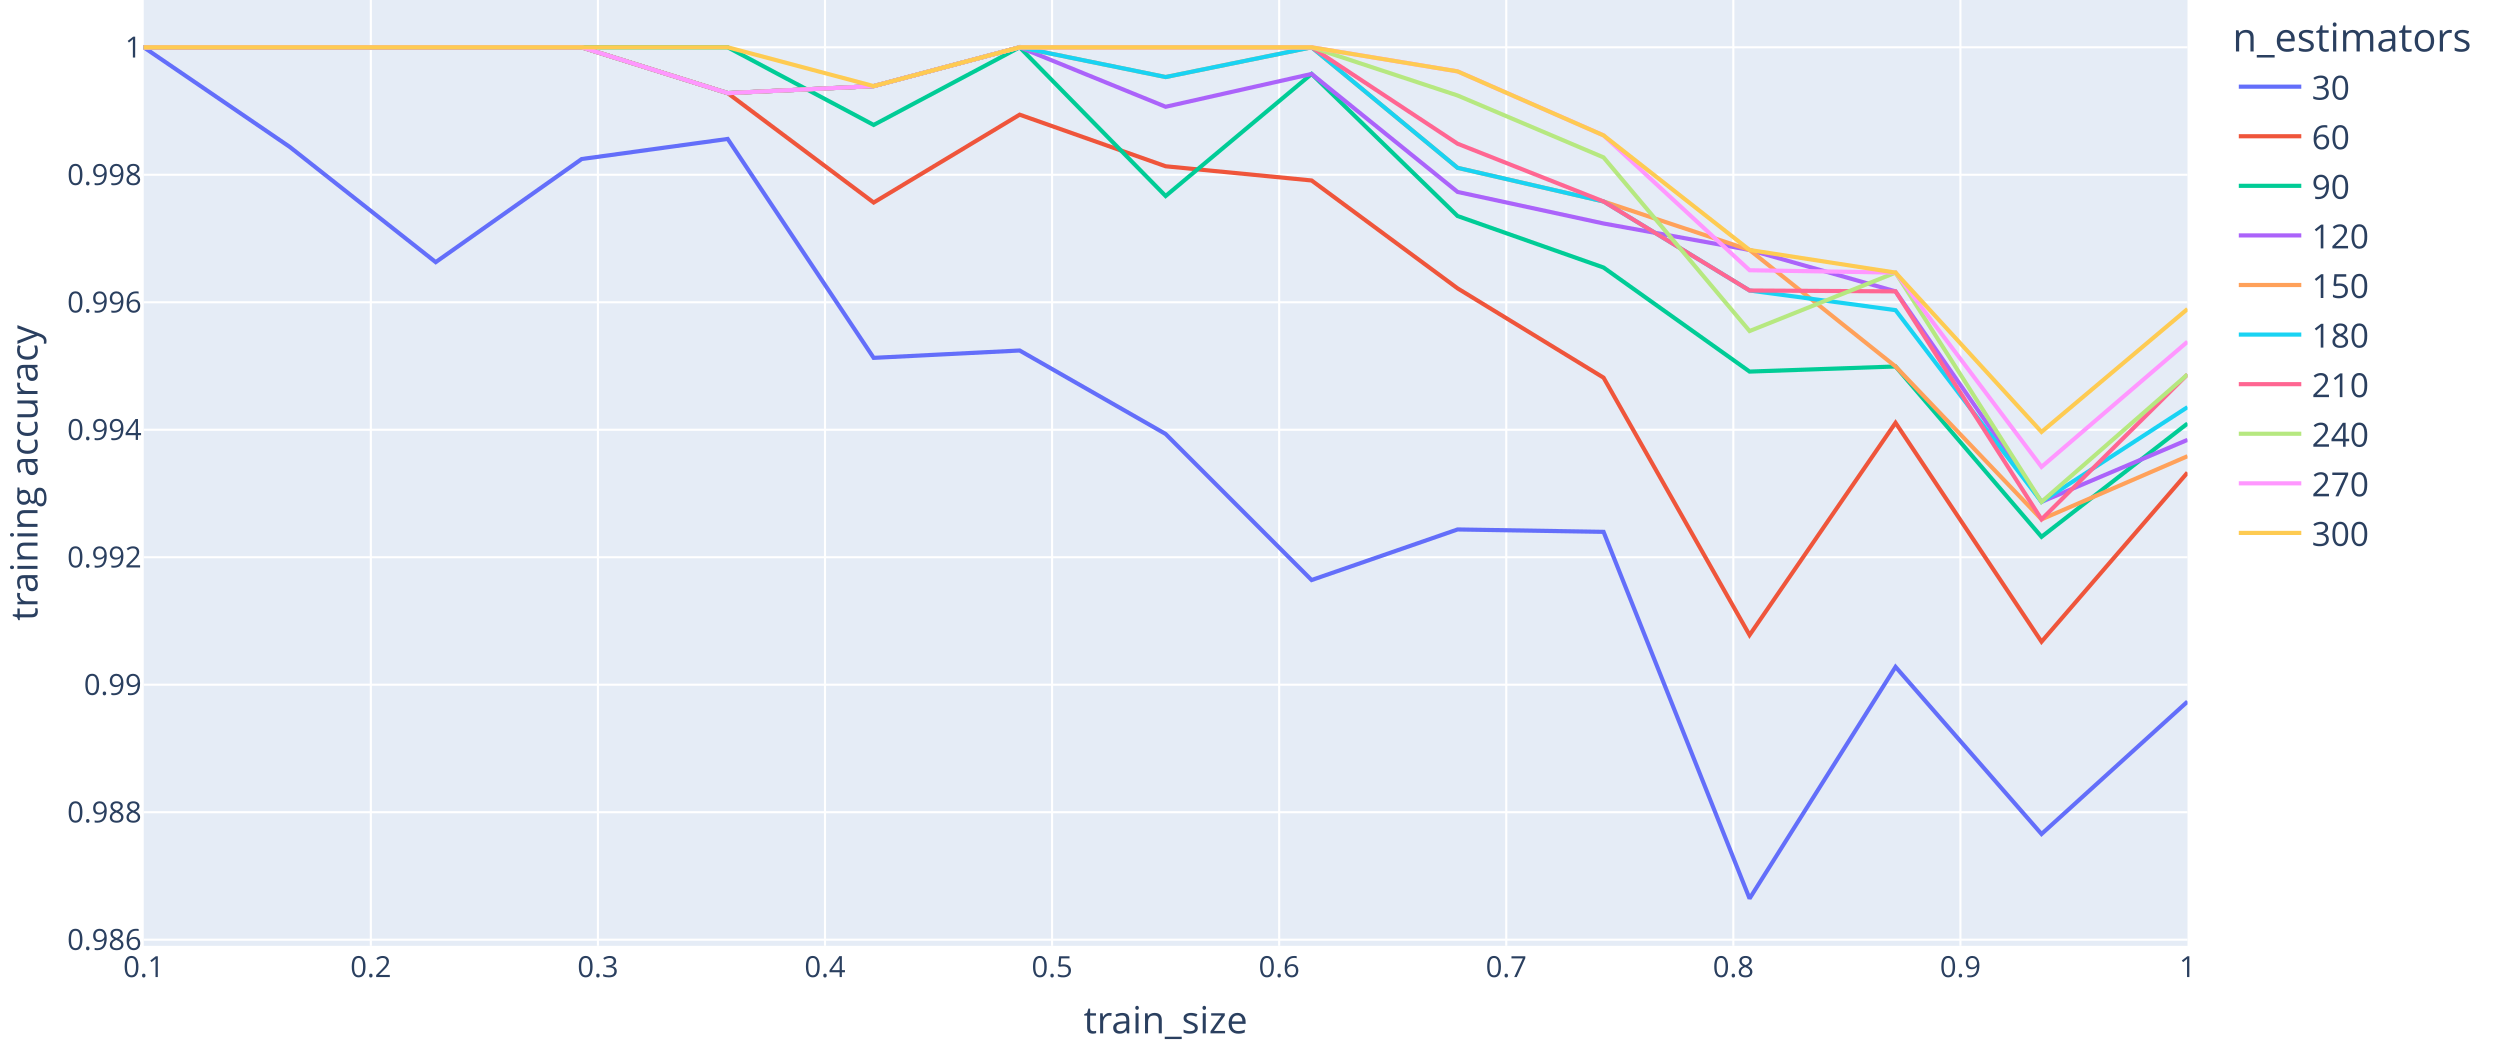
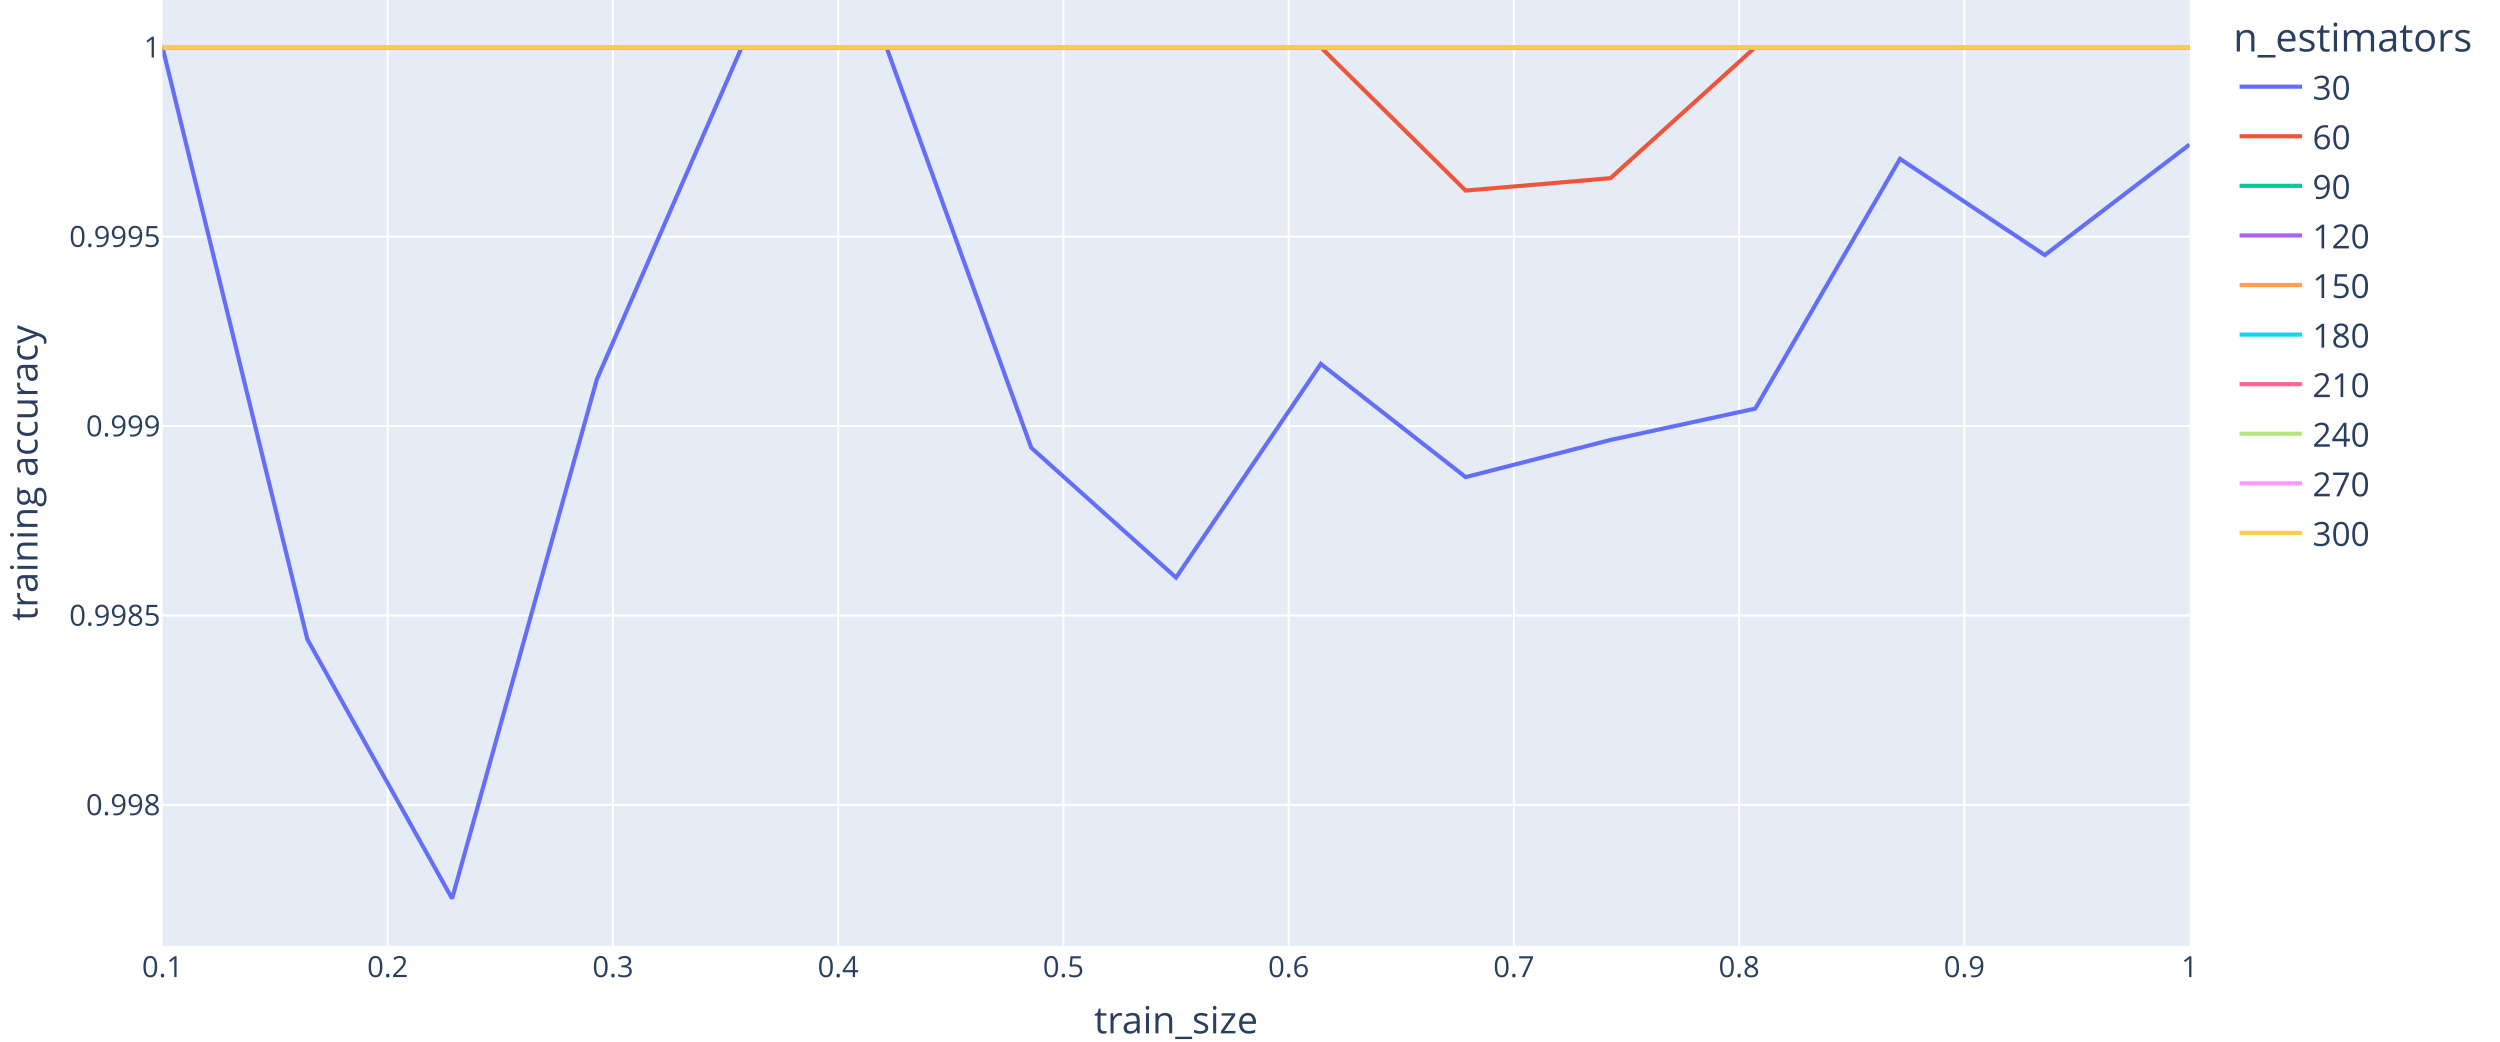
<svg xmlns="http://www.w3.org/2000/svg" class="main-svg" width="1200" height="500" style="" viewBox="0 0 1200 500">
  <rect x="0" y="0" width="1200" height="500" style="fill: rgb(255, 255, 255); fill-opacity: 1;" />
-   <defs id="defs-2bfc1f">
+   <defs id="defs-505426">
    <g class="clips">
-       <clipPath id="clip2bfc1fxyplot" class="plotclip">
-         <rect width="981" height="454" />
+       <clipPath id="clip505426xyplot" class="plotclip">
+         <rect width="973" height="454" />
      </clipPath>
-       <clipPath class="axesclip" id="clip2bfc1fx">
-         <rect x="69" y="0" width="981" height="500" />
+       <clipPath class="axesclip" id="clip505426x">
+         <rect x="78" y="0" width="973" height="500" />
      </clipPath>
-       <clipPath class="axesclip" id="clip2bfc1fy">
+       <clipPath class="axesclip" id="clip505426y">
        <rect x="0" y="0" width="1200" height="454" />
      </clipPath>
-       <clipPath class="axesclip" id="clip2bfc1fxy">
-         <rect x="69" y="0" width="981" height="454" />
+       <clipPath class="axesclip" id="clip505426xy">
+         <rect x="78" y="0" width="973" height="454" />
      </clipPath>
    </g>
    <g class="gradients" />
    <g class="patterns" />
  </defs>
  <g class="bglayer">
-     <rect class="bg" x="69" y="0" width="981" height="454" style="fill: rgb(229, 236, 246); fill-opacity: 1; stroke-width: 0;" />
+     <rect class="bg" x="78" y="0" width="973" height="454" style="fill: rgb(229, 236, 246); fill-opacity: 1; stroke-width: 0;" />
  </g>
  <g class="layer-below">
    <g class="imagelayer" />
    <g class="shapelayer" />
  </g>
  <g class="cartesianlayer">
    <g class="subplot xy">
      <g class="layer-subplot">
        <g class="shapelayer" />
        <g class="imagelayer" />
      </g>
      <g class="minor-gridlayer">
        <g class="x" />
        <g class="y" />
      </g>
      <g class="gridlayer">
        <g class="x">
-           <path class="xgrid crisp" transform="translate(178,0)" d="M0,0v454" style="stroke: rgb(255, 255, 255); stroke-opacity: 1; stroke-width: 1px;" />
-           <path class="xgrid crisp" transform="translate(287,0)" d="M0,0v454" style="stroke: rgb(255, 255, 255); stroke-opacity: 1; stroke-width: 1px;" />
-           <path class="xgrid crisp" transform="translate(396,0)" d="M0,0v454" style="stroke: rgb(255, 255, 255); stroke-opacity: 1; stroke-width: 1px;" />
-           <path class="xgrid crisp" transform="translate(505,0)" d="M0,0v454" style="stroke: rgb(255, 255, 255); stroke-opacity: 1; stroke-width: 1px;" />
-           <path class="xgrid crisp" transform="translate(614,0)" d="M0,0v454" style="stroke: rgb(255, 255, 255); stroke-opacity: 1; stroke-width: 1px;" />
-           <path class="xgrid crisp" transform="translate(723,0)" d="M0,0v454" style="stroke: rgb(255, 255, 255); stroke-opacity: 1; stroke-width: 1px;" />
-           <path class="xgrid crisp" transform="translate(832,0)" d="M0,0v454" style="stroke: rgb(255, 255, 255); stroke-opacity: 1; stroke-width: 1px;" />
-           <path class="xgrid crisp" transform="translate(941,0)" d="M0,0v454" style="stroke: rgb(255, 255, 255); stroke-opacity: 1; stroke-width: 1px;" />
+           <path class="xgrid crisp" transform="translate(186.11,0)" d="M0,0v454" style="stroke: rgb(255, 255, 255); stroke-opacity: 1; stroke-width: 1px;" />
+           <path class="xgrid crisp" transform="translate(294.22,0)" d="M0,0v454" style="stroke: rgb(255, 255, 255); stroke-opacity: 1; stroke-width: 1px;" />
+           <path class="xgrid crisp" transform="translate(402.33,0)" d="M0,0v454" style="stroke: rgb(255, 255, 255); stroke-opacity: 1; stroke-width: 1px;" />
+           <path class="xgrid crisp" transform="translate(510.44,0)" d="M0,0v454" style="stroke: rgb(255, 255, 255); stroke-opacity: 1; stroke-width: 1px;" />
+           <path class="xgrid crisp" transform="translate(618.56,0)" d="M0,0v454" style="stroke: rgb(255, 255, 255); stroke-opacity: 1; stroke-width: 1px;" />
+           <path class="xgrid crisp" transform="translate(726.67,0)" d="M0,0v454" style="stroke: rgb(255, 255, 255); stroke-opacity: 1; stroke-width: 1px;" />
+           <path class="xgrid crisp" transform="translate(834.78,0)" d="M0,0v454" style="stroke: rgb(255, 255, 255); stroke-opacity: 1; stroke-width: 1px;" />
+           <path class="xgrid crisp" transform="translate(942.89,0)" d="M0,0v454" style="stroke: rgb(255, 255, 255); stroke-opacity: 1; stroke-width: 1px;" />
        </g>
        <g class="y">
-           <path class="ygrid crisp" transform="translate(0,451.05)" d="M69,0h981" style="stroke: rgb(255, 255, 255); stroke-opacity: 1; stroke-width: 1px;" />
-           <path class="ygrid crisp" transform="translate(0,389.86)" d="M69,0h981" style="stroke: rgb(255, 255, 255); stroke-opacity: 1; stroke-width: 1px;" />
-           <path class="ygrid crisp" transform="translate(0,328.66)" d="M69,0h981" style="stroke: rgb(255, 255, 255); stroke-opacity: 1; stroke-width: 1px;" />
-           <path class="ygrid crisp" transform="translate(0,267.47)" d="M69,0h981" style="stroke: rgb(255, 255, 255); stroke-opacity: 1; stroke-width: 1px;" />
-           <path class="ygrid crisp" transform="translate(0,206.28)" d="M69,0h981" style="stroke: rgb(255, 255, 255); stroke-opacity: 1; stroke-width: 1px;" />
-           <path class="ygrid crisp" transform="translate(0,145.09)" d="M69,0h981" style="stroke: rgb(255, 255, 255); stroke-opacity: 1; stroke-width: 1px;" />
-           <path class="ygrid crisp" transform="translate(0,83.89)" d="M69,0h981" style="stroke: rgb(255, 255, 255); stroke-opacity: 1; stroke-width: 1px;" />
-           <path class="ygrid crisp" transform="translate(0,22.7)" d="M69,0h981" style="stroke: rgb(255, 255, 255); stroke-opacity: 1; stroke-width: 1px;" />
+           <path class="ygrid crisp" transform="translate(0,386.35)" d="M78,0h973" style="stroke: rgb(255, 255, 255); stroke-opacity: 1; stroke-width: 1px;" />
+           <path class="ygrid crisp" transform="translate(0,295.44)" d="M78,0h973" style="stroke: rgb(255, 255, 255); stroke-opacity: 1; stroke-width: 1px;" />
+           <path class="ygrid crisp" transform="translate(0,204.53)" d="M78,0h973" style="stroke: rgb(255, 255, 255); stroke-opacity: 1; stroke-width: 1px;" />
+           <path class="ygrid crisp" transform="translate(0,113.61)" d="M78,0h973" style="stroke: rgb(255, 255, 255); stroke-opacity: 1; stroke-width: 1px;" />
+           <path class="ygrid crisp" transform="translate(0,22.7)" d="M78,0h973" style="stroke: rgb(255, 255, 255); stroke-opacity: 1; stroke-width: 1px;" />
        </g>
      </g>
      <g class="zerolinelayer" />
      <g class="layer-between">
        <g class="shapelayer" />
        <g class="imagelayer" />
      </g>
      <path class="xlines-below" />
      <path class="ylines-below" />
      <g class="overlines-below" />
      <g class="xaxislayer-below" />
      <g class="yaxislayer-below" />
      <g class="overaxes-below" />
      <g class="overplot">
-         <g class="xy" transform="translate(69,0)" clip-path="url(#clip2bfc1fxyplot)">
+         <g class="xy" transform="translate(78,0)" clip-path="url(#clip505426xyplot)">
          <g class="scatterlayer mlayer">
-             <g class="trace scatter trace63e0b2" style="stroke-miterlimit: 2; opacity: 1;">
-               <g class="fills" />
-               <g class="errorbars" />
-               <g class="lines">
-                 <path class="js-line" d="M0,22.7L70.07,70.51L140.14,125.83L210.21,76.33L280.29,66.69L350.36,171.77L420.43,168.24L490.5,208.31L560.57,278.42L630.64,254.14L700.71,255.29L770.79,431.3L840.86,320.1L910.93,400.33L981,336.75" style="vector-effect: none; fill: none; stroke: rgb(99, 110, 250); stroke-opacity: 1; stroke-width: 2px; opacity: 1;" />
-               </g>
-               <g class="points" />
-               <g class="text" />
-             </g>
-             <g class="trace scatter trace2eb097" style="stroke-miterlimit: 2; opacity: 1;">
-               <g class="fills" />
-               <g class="errorbars" />
-               <g class="lines">
-                 <path class="js-line" d="M0,22.7L210.21,22.7L280.29,44.7L350.36,97.23L420.43,55.04L490.5,79.81L560.57,86.63L630.64,138.42L700.71,181.29L770.79,304.83L840.86,202.94L910.93,308.02L981,226.83" style="vector-effect: none; fill: none; stroke: rgb(239, 85, 59); stroke-opacity: 1; stroke-width: 2px; opacity: 1;" />
-               </g>
-               <g class="points" />
-               <g class="text" />
-             </g>
-             <g class="trace scatter trace63b08d" style="stroke-miterlimit: 2; opacity: 1;">
-               <g class="fills" />
-               <g class="errorbars" />
-               <g class="lines">
-                 <path class="js-line" d="M0,22.7L280.29,22.7L350.36,59.97L420.43,22.7L490.5,94.09L560.57,35.49L630.64,103.7L700.71,128.42L770.79,178.36L840.86,175.91L910.93,257.67L981,203.28" style="vector-effect: none; fill: none; stroke: rgb(0, 204, 150); stroke-opacity: 1; stroke-width: 2px; opacity: 1;" />
-               </g>
-               <g class="points" />
-               <g class="text" />
-             </g>
-             <g class="trace scatter trace7cdd3c" style="stroke-miterlimit: 2; opacity: 1;">
-               <g class="fills" />
-               <g class="errorbars" />
-               <g class="lines">
-                 <path class="js-line" d="M0,22.7L210.21,22.7L280.29,44.7L350.36,41.33L420.43,22.7L490.5,51.25L560.57,35.49L630.64,92.13L700.71,107.28L770.79,119.99L840.86,139.86L910.93,240.89L981,211.13" style="vector-effect: none; fill: none; stroke: rgb(171, 99, 250); stroke-opacity: 1; stroke-width: 2px; opacity: 1;" />
-               </g>
-               <g class="points" />
-               <g class="text" />
-             </g>
-             <g class="trace scatter trace51147c" style="stroke-miterlimit: 2; opacity: 1;">
-               <g class="fills" />
-               <g class="errorbars" />
-               <g class="lines">
-                 <path class="js-line" d="M0,22.7L210.21,22.7L280.29,44.7L350.36,41.33L420.43,22.7L490.5,36.98L560.57,22.7L630.64,80.56L700.71,96.71L770.79,119.99L840.86,175.91L910.93,249.28L981,218.98" style="vector-effect: none; fill: none; stroke: rgb(255, 161, 90); stroke-opacity: 1; stroke-width: 2px; opacity: 1;" />
-               </g>
-               <g class="points" />
-               <g class="text" />
-             </g>
-             <g class="trace scatter trace2549af" style="stroke-miterlimit: 2; opacity: 1;">
-               <g class="fills" />
-               <g class="errorbars" />
-               <g class="lines">
-                 <path class="js-line" d="M0,22.7L210.21,22.7L280.29,44.7L350.36,41.33L420.43,22.7L490.5,36.98L560.57,22.7L630.64,80.56L700.71,96.71L770.79,139.44L840.86,148.87L910.93,240.89L981,195.43" style="vector-effect: none; fill: none; stroke: rgb(25, 211, 243); stroke-opacity: 1; stroke-width: 2px; opacity: 1;" />
-               </g>
-               <g class="points" />
-               <g class="text" />
-             </g>
-             <g class="trace scatter tracecbdb90" style="stroke-miterlimit: 2; opacity: 1;">
-               <g class="fills" />
-               <g class="errorbars" />
-               <g class="lines">
-                 <path class="js-line" d="M0,22.7L210.21,22.7L280.29,44.7L350.36,41.33L420.43,22.7L560.57,22.7L630.64,68.99L700.71,96.71L770.79,139.44L840.86,139.86L910.93,249.28L981,179.73" style="vector-effect: none; fill: none; stroke: rgb(255, 102, 146); stroke-opacity: 1; stroke-width: 2px; opacity: 1;" />
-               </g>
-               <g class="points" />
-               <g class="text" />
-             </g>
-             <g class="trace scatter trace490869" style="stroke-miterlimit: 2; opacity: 1;">
-               <g class="fills" />
-               <g class="errorbars" />
-               <g class="lines">
-                 <path class="js-line" d="M0,22.7L210.21,22.7L280.29,44.7L350.36,41.33L420.43,22.7L560.57,22.7L630.64,45.84L700.71,75.56L770.79,158.9L840.86,130.85L910.93,240.89L981,179.73" style="vector-effect: none; fill: none; stroke: rgb(182, 232, 128); stroke-opacity: 1; stroke-width: 2px; opacity: 1;" />
-               </g>
-               <g class="points" />
-               <g class="text" />
-             </g>
-             <g class="trace scatter tracea49369" style="stroke-miterlimit: 2; opacity: 1;">
-               <g class="fills" />
-               <g class="errorbars" />
-               <g class="lines">
-                 <path class="js-line" d="M0,22.7L210.21,22.7L280.29,44.7L350.36,41.33L420.43,22.7L560.57,22.7L630.64,34.27L700.71,64.99L770.79,129.71L840.86,130.85L910.93,224.1L981,164.02" style="vector-effect: none; fill: none; stroke: rgb(255, 151, 255); stroke-opacity: 1; stroke-width: 2px; opacity: 1;" />
-               </g>
-               <g class="points" />
-               <g class="text" />
-             </g>
-             <g class="trace scatter trace646036" style="stroke-miterlimit: 2; opacity: 1;">
-               <g class="fills" />
-               <g class="errorbars" />
-               <g class="lines">
-                 <path class="js-line" d="M0,22.7L280.29,22.7L350.36,41.33L420.43,22.7L490.5,22.7L560.57,22.7L630.64,34.27L700.71,64.99L770.79,119.99L840.86,130.85L910.93,207.32L981,148.32" style="vector-effect: none; fill: none; stroke: rgb(254, 203, 82); stroke-opacity: 1; stroke-width: 2px; opacity: 1;" />
+             <g class="trace scatter traceb717a2" style="stroke-miterlimit: 2; opacity: 1;">
+               <g class="fills" />
+               <g class="errorbars" />
+               <g class="lines">
+                 <path class="js-line" d="M0,22.7L69.5,306.8L139,431.3L208.5,182.06L278,22.7L347.5,22.7L417,214.91L486.5,277.24L556,174.67L625.5,229.01L695,211.19L764.5,196.14L834,76.26L903.5,122.44L973,69.36" style="vector-effect: none; fill: none; stroke: rgb(99, 110, 250); stroke-opacity: 1; stroke-width: 2px; opacity: 1;" />
+               </g>
+               <g class="points" />
+               <g class="text" />
+             </g>
+             <g class="trace scatter traceea2d85" style="stroke-miterlimit: 2; opacity: 1;">
+               <g class="fills" />
+               <g class="errorbars" />
+               <g class="lines">
+                 <path class="js-line" d="M0,22.7L556,22.7L625.5,91.47L695,85.53L764.5,22.7L973,22.7" style="vector-effect: none; fill: none; stroke: rgb(239, 85, 59); stroke-opacity: 1; stroke-width: 2px; opacity: 1;" />
+               </g>
+               <g class="points" />
+               <g class="text" />
+             </g>
+             <g class="trace scatter tracee57178" style="stroke-miterlimit: 2; opacity: 1;">
+               <g class="fills" />
+               <g class="errorbars" />
+               <g class="lines">
+                 <path class="js-line" d="M0,22.7L973,22.7" style="vector-effect: none; fill: none; stroke: rgb(0, 204, 150); stroke-opacity: 1; stroke-width: 2px; opacity: 1;" />
+               </g>
+               <g class="points" />
+               <g class="text" />
+             </g>
+             <g class="trace scatter tracee25939" style="stroke-miterlimit: 2; opacity: 1;">
+               <g class="fills" />
+               <g class="errorbars" />
+               <g class="lines">
+                 <path class="js-line" d="M0,22.7L973,22.7" style="vector-effect: none; fill: none; stroke: rgb(171, 99, 250); stroke-opacity: 1; stroke-width: 2px; opacity: 1;" />
+               </g>
+               <g class="points" />
+               <g class="text" />
+             </g>
+             <g class="trace scatter trace5452cf" style="stroke-miterlimit: 2; opacity: 1;">
+               <g class="fills" />
+               <g class="errorbars" />
+               <g class="lines">
+                 <path class="js-line" d="M0,22.7L973,22.7" style="vector-effect: none; fill: none; stroke: rgb(255, 161, 90); stroke-opacity: 1; stroke-width: 2px; opacity: 1;" />
+               </g>
+               <g class="points" />
+               <g class="text" />
+             </g>
+             <g class="trace scatter tracebf5f46" style="stroke-miterlimit: 2; opacity: 1;">
+               <g class="fills" />
+               <g class="errorbars" />
+               <g class="lines">
+                 <path class="js-line" d="M0,22.7L973,22.7" style="vector-effect: none; fill: none; stroke: rgb(25, 211, 243); stroke-opacity: 1; stroke-width: 2px; opacity: 1;" />
+               </g>
+               <g class="points" />
+               <g class="text" />
+             </g>
+             <g class="trace scatter trace75e099" style="stroke-miterlimit: 2; opacity: 1;">
+               <g class="fills" />
+               <g class="errorbars" />
+               <g class="lines">
+                 <path class="js-line" d="M0,22.7L973,22.7" style="vector-effect: none; fill: none; stroke: rgb(255, 102, 146); stroke-opacity: 1; stroke-width: 2px; opacity: 1;" />
+               </g>
+               <g class="points" />
+               <g class="text" />
+             </g>
+             <g class="trace scatter tracee5eeaf" style="stroke-miterlimit: 2; opacity: 1;">
+               <g class="fills" />
+               <g class="errorbars" />
+               <g class="lines">
+                 <path class="js-line" d="M0,22.7L973,22.7" style="vector-effect: none; fill: none; stroke: rgb(182, 232, 128); stroke-opacity: 1; stroke-width: 2px; opacity: 1;" />
+               </g>
+               <g class="points" />
+               <g class="text" />
+             </g>
+             <g class="trace scatter traced80fe5" style="stroke-miterlimit: 2; opacity: 1;">
+               <g class="fills" />
+               <g class="errorbars" />
+               <g class="lines">
+                 <path class="js-line" d="M0,22.7L973,22.7" style="vector-effect: none; fill: none; stroke: rgb(255, 151, 255); stroke-opacity: 1; stroke-width: 2px; opacity: 1;" />
+               </g>
+               <g class="points" />
+               <g class="text" />
+             </g>
+             <g class="trace scatter trace839823" style="stroke-miterlimit: 2; opacity: 1;">
+               <g class="fills" />
+               <g class="errorbars" />
+               <g class="lines">
+                 <path class="js-line" d="M0,22.7L973,22.7" style="vector-effect: none; fill: none; stroke: rgb(254, 203, 82); stroke-opacity: 1; stroke-width: 2px; opacity: 1;" />
              </g>
              <g class="points" />
              <g class="text" />
            </g>
          </g>
        </g>
      </g>
      <g class="zerolinelayer-above" />
      <path class="xlines-above crisp" d="M0,0" style="fill: none;" />
      <path class="ylines-above crisp" d="M0,0" style="fill: none;" />
      <g class="overlines-above" />
      <g class="xaxislayer-above">
        <g class="xtick">
-           <text text-anchor="middle" x="0" y="469" transform="translate(69,0)" style="font-family: 'Open Sans', verdana, arial, sans-serif; font-size: 14px; fill: rgb(42, 63, 95); fill-opacity: 1; white-space: pre;">0.1</text>
-         </g>
-         <g class="xtick">
-           <text text-anchor="middle" x="0" y="469" style="font-family: 'Open Sans', verdana, arial, sans-serif; font-size: 14px; fill: rgb(42, 63, 95); fill-opacity: 1; white-space: pre;" transform="translate(178,0)">0.2</text>
-         </g>
-         <g class="xtick">
-           <text text-anchor="middle" x="0" y="469" style="font-family: 'Open Sans', verdana, arial, sans-serif; font-size: 14px; fill: rgb(42, 63, 95); fill-opacity: 1; white-space: pre;" transform="translate(287,0)">0.3</text>
-         </g>
-         <g class="xtick">
-           <text text-anchor="middle" x="0" y="469" style="font-family: 'Open Sans', verdana, arial, sans-serif; font-size: 14px; fill: rgb(42, 63, 95); fill-opacity: 1; white-space: pre;" transform="translate(396,0)">0.4</text>
-         </g>
-         <g class="xtick">
-           <text text-anchor="middle" x="0" y="469" style="font-family: 'Open Sans', verdana, arial, sans-serif; font-size: 14px; fill: rgb(42, 63, 95); fill-opacity: 1; white-space: pre;" transform="translate(505,0)">0.5</text>
-         </g>
-         <g class="xtick">
-           <text text-anchor="middle" x="0" y="469" style="font-family: 'Open Sans', verdana, arial, sans-serif; font-size: 14px; fill: rgb(42, 63, 95); fill-opacity: 1; white-space: pre;" transform="translate(614,0)">0.6</text>
-         </g>
-         <g class="xtick">
-           <text text-anchor="middle" x="0" y="469" style="font-family: 'Open Sans', verdana, arial, sans-serif; font-size: 14px; fill: rgb(42, 63, 95); fill-opacity: 1; white-space: pre;" transform="translate(723,0)">0.7</text>
-         </g>
-         <g class="xtick">
-           <text text-anchor="middle" x="0" y="469" style="font-family: 'Open Sans', verdana, arial, sans-serif; font-size: 14px; fill: rgb(42, 63, 95); fill-opacity: 1; white-space: pre;" transform="translate(832,0)">0.8</text>
-         </g>
-         <g class="xtick">
-           <text text-anchor="middle" x="0" y="469" style="font-family: 'Open Sans', verdana, arial, sans-serif; font-size: 14px; fill: rgb(42, 63, 95); fill-opacity: 1; white-space: pre;" transform="translate(941,0)">0.9</text>
-         </g>
-         <g class="xtick">
-           <text text-anchor="middle" x="0" y="469" style="font-family: 'Open Sans', verdana, arial, sans-serif; font-size: 14px; fill: rgb(42, 63, 95); fill-opacity: 1; white-space: pre;" transform="translate(1050,0)">1</text>
+           <text text-anchor="middle" x="0" y="469" transform="translate(78,0)" style="font-family: 'Open Sans', verdana, arial, sans-serif; font-size: 14px; fill: rgb(42, 63, 95); fill-opacity: 1; white-space: pre;">0.1</text>
+         </g>
+         <g class="xtick">
+           <text text-anchor="middle" x="0" y="469" style="font-family: 'Open Sans', verdana, arial, sans-serif; font-size: 14px; fill: rgb(42, 63, 95); fill-opacity: 1; white-space: pre;" transform="translate(186.11,0)">0.2</text>
+         </g>
+         <g class="xtick">
+           <text text-anchor="middle" x="0" y="469" style="font-family: 'Open Sans', verdana, arial, sans-serif; font-size: 14px; fill: rgb(42, 63, 95); fill-opacity: 1; white-space: pre;" transform="translate(294.22,0)">0.3</text>
+         </g>
+         <g class="xtick">
+           <text text-anchor="middle" x="0" y="469" style="font-family: 'Open Sans', verdana, arial, sans-serif; font-size: 14px; fill: rgb(42, 63, 95); fill-opacity: 1; white-space: pre;" transform="translate(402.33,0)">0.4</text>
+         </g>
+         <g class="xtick">
+           <text text-anchor="middle" x="0" y="469" style="font-family: 'Open Sans', verdana, arial, sans-serif; font-size: 14px; fill: rgb(42, 63, 95); fill-opacity: 1; white-space: pre;" transform="translate(510.44,0)">0.5</text>
+         </g>
+         <g class="xtick">
+           <text text-anchor="middle" x="0" y="469" style="font-family: 'Open Sans', verdana, arial, sans-serif; font-size: 14px; fill: rgb(42, 63, 95); fill-opacity: 1; white-space: pre;" transform="translate(618.56,0)">0.6</text>
+         </g>
+         <g class="xtick">
+           <text text-anchor="middle" x="0" y="469" style="font-family: 'Open Sans', verdana, arial, sans-serif; font-size: 14px; fill: rgb(42, 63, 95); fill-opacity: 1; white-space: pre;" transform="translate(726.67,0)">0.7</text>
+         </g>
+         <g class="xtick">
+           <text text-anchor="middle" x="0" y="469" style="font-family: 'Open Sans', verdana, arial, sans-serif; font-size: 14px; fill: rgb(42, 63, 95); fill-opacity: 1; white-space: pre;" transform="translate(834.78,0)">0.8</text>
+         </g>
+         <g class="xtick">
+           <text text-anchor="middle" x="0" y="469" style="font-family: 'Open Sans', verdana, arial, sans-serif; font-size: 14px; fill: rgb(42, 63, 95); fill-opacity: 1; white-space: pre;" transform="translate(942.89,0)">0.9</text>
+         </g>
+         <g class="xtick">
+           <text text-anchor="middle" x="0" y="469" style="font-family: 'Open Sans', verdana, arial, sans-serif; font-size: 14px; fill: rgb(42, 63, 95); fill-opacity: 1; white-space: pre;" transform="translate(1051,0)">1</text>
        </g>
      </g>
      <g class="yaxislayer-above">
        <g class="ytick">
-           <text text-anchor="end" x="68" y="4.9" transform="translate(0,451.05)" style="font-family: 'Open Sans', verdana, arial, sans-serif; font-size: 14px; fill: rgb(42, 63, 95); fill-opacity: 1; white-space: pre;">0.986</text>
+           <text text-anchor="end" x="77" y="4.9" transform="translate(0,386.35)" style="font-family: 'Open Sans', verdana, arial, sans-serif; font-size: 14px; fill: rgb(42, 63, 95); fill-opacity: 1; white-space: pre;">0.998</text>
        </g>
        <g class="ytick">
-           <text text-anchor="end" x="68" y="4.9" style="font-family: 'Open Sans', verdana, arial, sans-serif; font-size: 14px; fill: rgb(42, 63, 95); fill-opacity: 1; white-space: pre;" transform="translate(0,389.86)">0.988</text>
+           <text text-anchor="end" x="77" y="4.9" style="font-family: 'Open Sans', verdana, arial, sans-serif; font-size: 14px; fill: rgb(42, 63, 95); fill-opacity: 1; white-space: pre;" transform="translate(0,295.44)">0.9985</text>
        </g>
        <g class="ytick">
-           <text text-anchor="end" x="68" y="4.9" style="font-family: 'Open Sans', verdana, arial, sans-serif; font-size: 14px; fill: rgb(42, 63, 95); fill-opacity: 1; white-space: pre;" transform="translate(0,328.66)">0.99</text>
+           <text text-anchor="end" x="77" y="4.9" style="font-family: 'Open Sans', verdana, arial, sans-serif; font-size: 14px; fill: rgb(42, 63, 95); fill-opacity: 1; white-space: pre;" transform="translate(0,204.53)">0.999</text>
        </g>
        <g class="ytick">
-           <text text-anchor="end" x="68" y="4.9" style="font-family: 'Open Sans', verdana, arial, sans-serif; font-size: 14px; fill: rgb(42, 63, 95); fill-opacity: 1; white-space: pre;" transform="translate(0,267.47)">0.992</text>
+           <text text-anchor="end" x="77" y="4.9" style="font-family: 'Open Sans', verdana, arial, sans-serif; font-size: 14px; fill: rgb(42, 63, 95); fill-opacity: 1; white-space: pre;" transform="translate(0,113.61)">0.9995</text>
        </g>
        <g class="ytick">
-           <text text-anchor="end" x="68" y="4.9" style="font-family: 'Open Sans', verdana, arial, sans-serif; font-size: 14px; fill: rgb(42, 63, 95); fill-opacity: 1; white-space: pre;" transform="translate(0,206.28)">0.994</text>
-         </g>
-         <g class="ytick">
-           <text text-anchor="end" x="68" y="4.9" style="font-family: 'Open Sans', verdana, arial, sans-serif; font-size: 14px; fill: rgb(42, 63, 95); fill-opacity: 1; white-space: pre;" transform="translate(0,145.09)">0.996</text>
-         </g>
-         <g class="ytick">
-           <text text-anchor="end" x="68" y="4.9" style="font-family: 'Open Sans', verdana, arial, sans-serif; font-size: 14px; fill: rgb(42, 63, 95); fill-opacity: 1; white-space: pre;" transform="translate(0,83.89)">0.998</text>
-         </g>
-         <g class="ytick">
-           <text text-anchor="end" x="68" y="4.9" style="font-family: 'Open Sans', verdana, arial, sans-serif; font-size: 14px; fill: rgb(42, 63, 95); fill-opacity: 1; white-space: pre;" transform="translate(0,22.7)">1</text>
+           <text text-anchor="end" x="77" y="4.9" style="font-family: 'Open Sans', verdana, arial, sans-serif; font-size: 14px; fill: rgb(42, 63, 95); fill-opacity: 1; white-space: pre;" transform="translate(0,22.7)">1</text>
        </g>
      </g>
      <g class="overaxes-above" />
    </g>
  </g>
  <g class="polarlayer" />
  <g class="smithlayer" />
  <g class="ternarylayer" />
  <g class="geolayer" />
  <g class="funnelarealayer" />
  <g class="pielayer" />
  <g class="iciclelayer" />
  <g class="treemaplayer" />
  <g class="sunburstlayer" />
  <g class="glimages" />
-   <defs id="topdefs-2bfc1f">
+   <defs id="topdefs-505426">
    <g class="clips" />
-     <clipPath id="legend2bfc1f">
+     <clipPath id="legend505426">
      <rect width="130" height="273" x="0" y="0" />
    </clipPath>
  </defs>
  <g class="layer-above">
    <g class="imagelayer" />
    <g class="shapelayer" />
  </g>
  <g class="infolayer">
-     <g class="legend" pointer-events="all" transform="translate(1069.62,0)">
+     <g class="legend" pointer-events="all" transform="translate(1070,0)">
      <rect class="bg" shape-rendering="crispEdges" style="stroke: rgb(68, 68, 68); stroke-opacity: 1; fill: rgb(255, 255, 255); fill-opacity: 1; stroke-width: 0px;" width="130" height="273" x="0" y="0" />
-       <g class="scrollbox" transform="" clip-path="url(#legend2bfc1f)">
+       <g class="scrollbox" transform="" clip-path="url(#legend505426)">
        <text class="legendtitletext" text-anchor="start" x="2" y="24.7" style="font-family: 'Open Sans', verdana, arial, sans-serif; font-size: 19px; fill: rgb(42, 63, 95); fill-opacity: 1; white-space: pre; opacity: 1;">n_estimators</text>
        <g class="groups" transform="">
          <g class="traces" transform="translate(0,41.6)" style="opacity: 1;">
            <text class="legendtext" text-anchor="start" x="40" y="6.24" style="font-family: 'Open Sans', verdana, arial, sans-serif; font-size: 16px; fill: rgb(42, 63, 95); fill-opacity: 1; white-space: pre;">30</text>
            <g class="layers" style="opacity: 1;">
              <g class="legendfill" />
              <g class="legendlines">
                <path class="js-line" d="M5,0h30" style="fill: none; stroke: rgb(99, 110, 250); stroke-opacity: 1; stroke-width: 2px;" />
              </g>
              <g class="legendsymbols">
                <g class="legendpoints" />
              </g>
            </g>
            <rect class="legendtoggle" x="0" y="-11.9" width="70.516" height="23.8" style="fill: rgb(0, 0, 0); fill-opacity: 0;" />
          </g>
        </g>
        <g class="groups" transform="">
          <g class="traces" transform="translate(0,65.4)" style="opacity: 1;">
            <text class="legendtext" text-anchor="start" x="40" y="6.24" style="font-family: 'Open Sans', verdana, arial, sans-serif; font-size: 16px; fill: rgb(42, 63, 95); fill-opacity: 1; white-space: pre;">60</text>
            <g class="layers" style="opacity: 1;">
              <g class="legendfill" />
              <g class="legendlines">
                <path class="js-line" d="M5,0h30" style="fill: none; stroke: rgb(239, 85, 59); stroke-opacity: 1; stroke-width: 2px;" />
              </g>
              <g class="legendsymbols">
                <g class="legendpoints" />
              </g>
            </g>
            <rect class="legendtoggle" x="0" y="-11.9" width="70.516" height="23.8" style="fill: rgb(0, 0, 0); fill-opacity: 0;" />
          </g>
        </g>
        <g class="groups" transform="">
          <g class="traces" transform="translate(0,89.2)" style="opacity: 1;">
            <text class="legendtext" text-anchor="start" x="40" y="6.24" style="font-family: 'Open Sans', verdana, arial, sans-serif; font-size: 16px; fill: rgb(42, 63, 95); fill-opacity: 1; white-space: pre;">90</text>
            <g class="layers" style="opacity: 1;">
              <g class="legendfill" />
              <g class="legendlines">
                <path class="js-line" d="M5,0h30" style="fill: none; stroke: rgb(0, 204, 150); stroke-opacity: 1; stroke-width: 2px;" />
              </g>
              <g class="legendsymbols">
                <g class="legendpoints" />
              </g>
            </g>
            <rect class="legendtoggle" x="0" y="-11.9" width="70.516" height="23.8" style="fill: rgb(0, 0, 0); fill-opacity: 0;" />
          </g>
        </g>
        <g class="groups" transform="">
          <g class="traces" transform="translate(0,113)" style="opacity: 1;">
            <text class="legendtext" text-anchor="start" x="40" y="6.24" style="font-family: 'Open Sans', verdana, arial, sans-serif; font-size: 16px; fill: rgb(42, 63, 95); fill-opacity: 1; white-space: pre;">120</text>
            <g class="layers" style="opacity: 1;">
              <g class="legendfill" />
              <g class="legendlines">
                <path class="js-line" d="M5,0h30" style="fill: none; stroke: rgb(171, 99, 250); stroke-opacity: 1; stroke-width: 2px;" />
              </g>
              <g class="legendsymbols">
                <g class="legendpoints" />
              </g>
            </g>
            <rect class="legendtoggle" x="0" y="-11.9" width="70.516" height="23.8" style="fill: rgb(0, 0, 0); fill-opacity: 0;" />
          </g>
        </g>
        <g class="groups" transform="">
          <g class="traces" transform="translate(0,136.8)" style="opacity: 1;">
            <text class="legendtext" text-anchor="start" x="40" y="6.24" style="font-family: 'Open Sans', verdana, arial, sans-serif; font-size: 16px; fill: rgb(42, 63, 95); fill-opacity: 1; white-space: pre;">150</text>
            <g class="layers" style="opacity: 1;">
              <g class="legendfill" />
              <g class="legendlines">
                <path class="js-line" d="M5,0h30" style="fill: none; stroke: rgb(255, 161, 90); stroke-opacity: 1; stroke-width: 2px;" />
              </g>
              <g class="legendsymbols">
                <g class="legendpoints" />
              </g>
            </g>
            <rect class="legendtoggle" x="0" y="-11.9" width="70.516" height="23.8" style="fill: rgb(0, 0, 0); fill-opacity: 0;" />
          </g>
        </g>
        <g class="groups" transform="">
          <g class="traces" transform="translate(0,160.6)" style="opacity: 1;">
            <text class="legendtext" text-anchor="start" x="40" y="6.24" style="font-family: 'Open Sans', verdana, arial, sans-serif; font-size: 16px; fill: rgb(42, 63, 95); fill-opacity: 1; white-space: pre;">180</text>
            <g class="layers" style="opacity: 1;">
              <g class="legendfill" />
              <g class="legendlines">
                <path class="js-line" d="M5,0h30" style="fill: none; stroke: rgb(25, 211, 243); stroke-opacity: 1; stroke-width: 2px;" />
              </g>
              <g class="legendsymbols">
                <g class="legendpoints" />
              </g>
            </g>
            <rect class="legendtoggle" x="0" y="-11.9" width="70.516" height="23.8" style="fill: rgb(0, 0, 0); fill-opacity: 0;" />
          </g>
        </g>
        <g class="groups" transform="">
          <g class="traces" transform="translate(0,184.4)" style="opacity: 1;">
            <text class="legendtext" text-anchor="start" x="40" y="6.24" style="font-family: 'Open Sans', verdana, arial, sans-serif; font-size: 16px; fill: rgb(42, 63, 95); fill-opacity: 1; white-space: pre;">210</text>
            <g class="layers" style="opacity: 1;">
              <g class="legendfill" />
              <g class="legendlines">
                <path class="js-line" d="M5,0h30" style="fill: none; stroke: rgb(255, 102, 146); stroke-opacity: 1; stroke-width: 2px;" />
              </g>
              <g class="legendsymbols">
                <g class="legendpoints" />
              </g>
            </g>
            <rect class="legendtoggle" x="0" y="-11.9" width="70.516" height="23.8" style="fill: rgb(0, 0, 0); fill-opacity: 0;" />
          </g>
        </g>
        <g class="groups" transform="">
          <g class="traces" transform="translate(0,208.2)" style="opacity: 1;">
            <text class="legendtext" text-anchor="start" x="40" y="6.24" style="font-family: 'Open Sans', verdana, arial, sans-serif; font-size: 16px; fill: rgb(42, 63, 95); fill-opacity: 1; white-space: pre;">240</text>
            <g class="layers" style="opacity: 1;">
              <g class="legendfill" />
              <g class="legendlines">
                <path class="js-line" d="M5,0h30" style="fill: none; stroke: rgb(182, 232, 128); stroke-opacity: 1; stroke-width: 2px;" />
              </g>
              <g class="legendsymbols">
                <g class="legendpoints" />
              </g>
            </g>
            <rect class="legendtoggle" x="0" y="-11.9" width="70.516" height="23.8" style="fill: rgb(0, 0, 0); fill-opacity: 0;" />
          </g>
        </g>
        <g class="groups" transform="">
          <g class="traces" transform="translate(0,232)" style="opacity: 1;">
            <text class="legendtext" text-anchor="start" x="40" y="6.24" style="font-family: 'Open Sans', verdana, arial, sans-serif; font-size: 16px; fill: rgb(42, 63, 95); fill-opacity: 1; white-space: pre;">270</text>
            <g class="layers" style="opacity: 1;">
              <g class="legendfill" />
              <g class="legendlines">
                <path class="js-line" d="M5,0h30" style="fill: none; stroke: rgb(255, 151, 255); stroke-opacity: 1; stroke-width: 2px;" />
              </g>
              <g class="legendsymbols">
                <g class="legendpoints" />
              </g>
            </g>
            <rect class="legendtoggle" x="0" y="-11.9" width="70.516" height="23.8" style="fill: rgb(0, 0, 0); fill-opacity: 0;" />
          </g>
        </g>
        <g class="groups" transform="">
          <g class="traces" transform="translate(0,255.8)" style="opacity: 1;">
            <text class="legendtext" text-anchor="start" x="40" y="6.24" style="font-family: 'Open Sans', verdana, arial, sans-serif; font-size: 16px; fill: rgb(42, 63, 95); fill-opacity: 1; white-space: pre;">300</text>
            <g class="layers" style="opacity: 1;">
              <g class="legendfill" />
              <g class="legendlines">
                <path class="js-line" d="M5,0h30" style="fill: none; stroke: rgb(254, 203, 82); stroke-opacity: 1; stroke-width: 2px;" />
              </g>
              <g class="legendsymbols">
                <g class="legendpoints" />
              </g>
            </g>
            <rect class="legendtoggle" x="0" y="-11.9" width="70.516" height="23.8" style="fill: rgb(0, 0, 0); fill-opacity: 0;" />
          </g>
        </g>
      </g>
      <rect class="scrollbar" rx="20" ry="3" width="0" height="0" style="fill: rgb(128, 139, 164); fill-opacity: 1;" x="0" y="0" />
    </g>
    <g class="g-gtitle" />
    <g class="g-xtitle" transform="translate(0,-3.1)">
-       <text class="xtitle" x="559.5" y="499.1" text-anchor="middle" style="opacity: 1; font-family: 'Open Sans', verdana, arial, sans-serif; font-size: 18px; fill: rgb(42, 63, 95); fill-opacity: 1; white-space: pre;">train_size</text>
+       <text class="xtitle" x="564.5" y="499.1" text-anchor="middle" style="opacity: 1; font-family: 'Open Sans', verdana, arial, sans-serif; font-size: 18px; fill: rgb(42, 63, 95); fill-opacity: 1; white-space: pre;">train_size</text>
    </g>
-     <g class="g-ytitle" transform="translate(11.50293,0)">
-       <text class="ytitle" transform="rotate(-90,6.496875,227)" x="6.497" y="227" text-anchor="middle" style="opacity: 1; font-family: 'Open Sans', verdana, arial, sans-serif; font-size: 18px; fill: rgb(42, 63, 95); fill-opacity: 1; white-space: pre;">training accuracy</text>
+     <g class="g-ytitle" transform="translate(11.40918,0)">
+       <text class="ytitle" transform="rotate(-90,6.590625,227)" x="6.591" y="227" text-anchor="middle" style="opacity: 1; font-family: 'Open Sans', verdana, arial, sans-serif; font-size: 18px; fill: rgb(42, 63, 95); fill-opacity: 1; white-space: pre;">training accuracy</text>
    </g>
  </g>
</svg>
